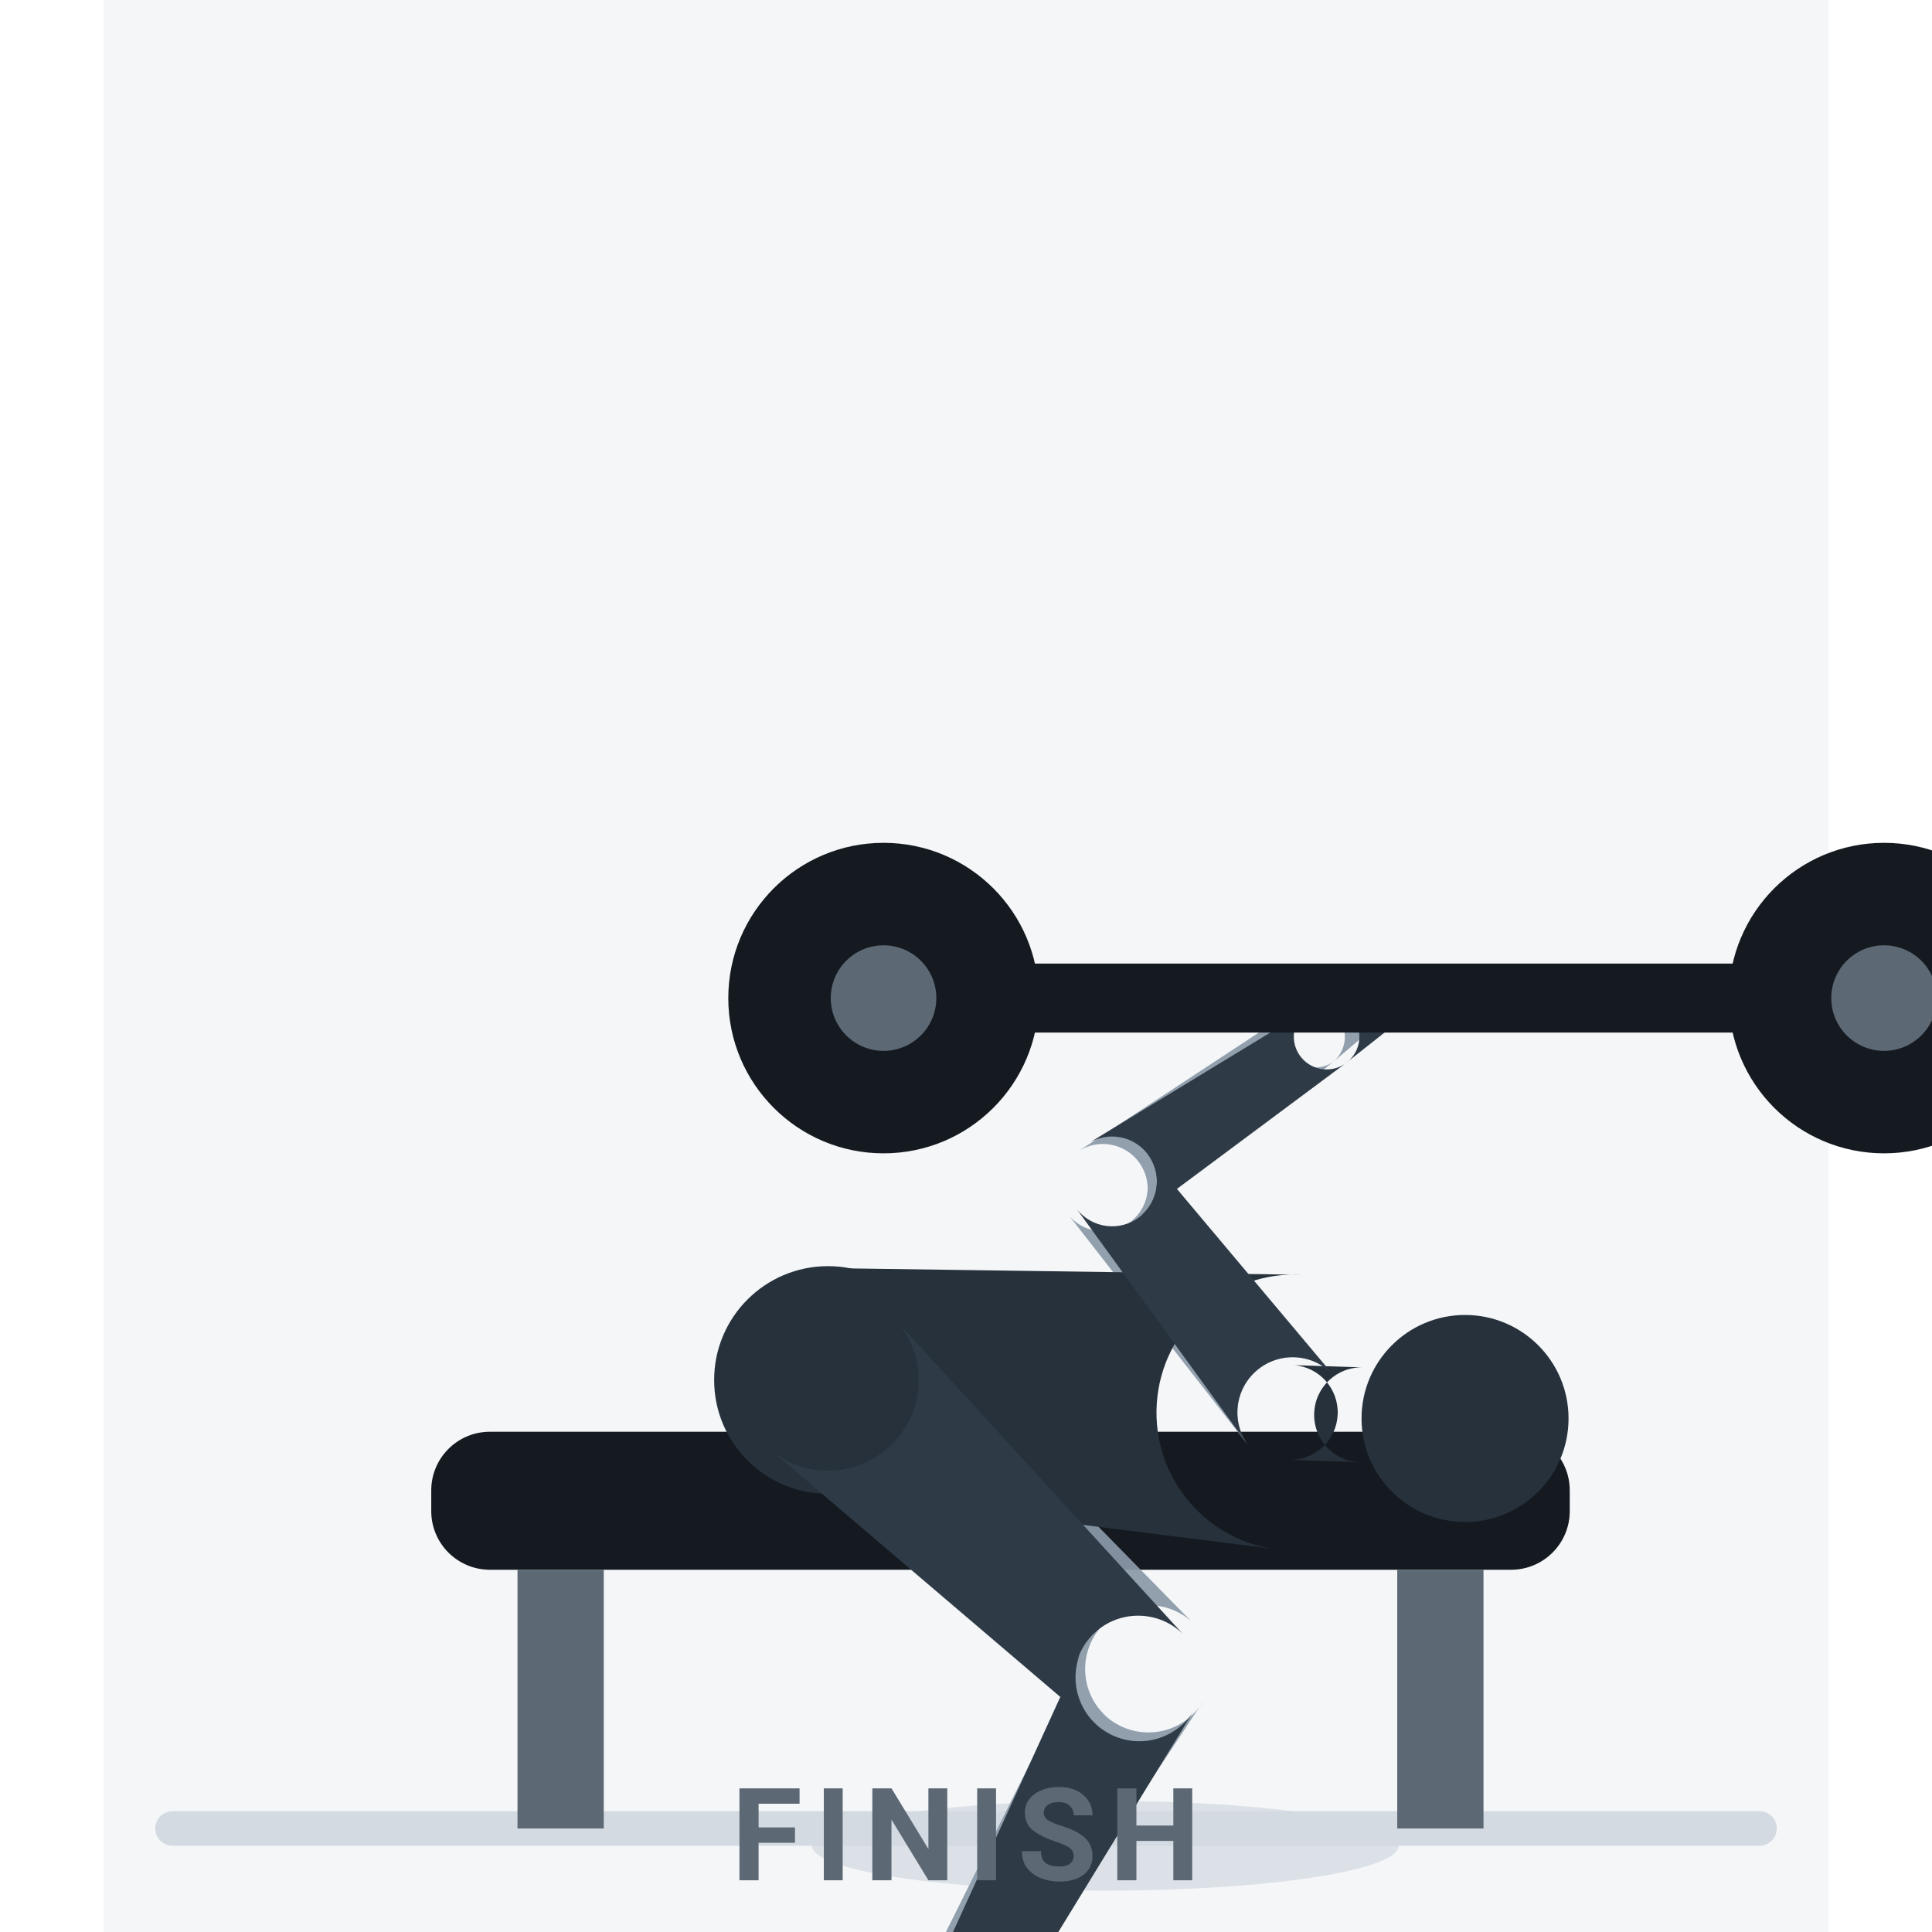
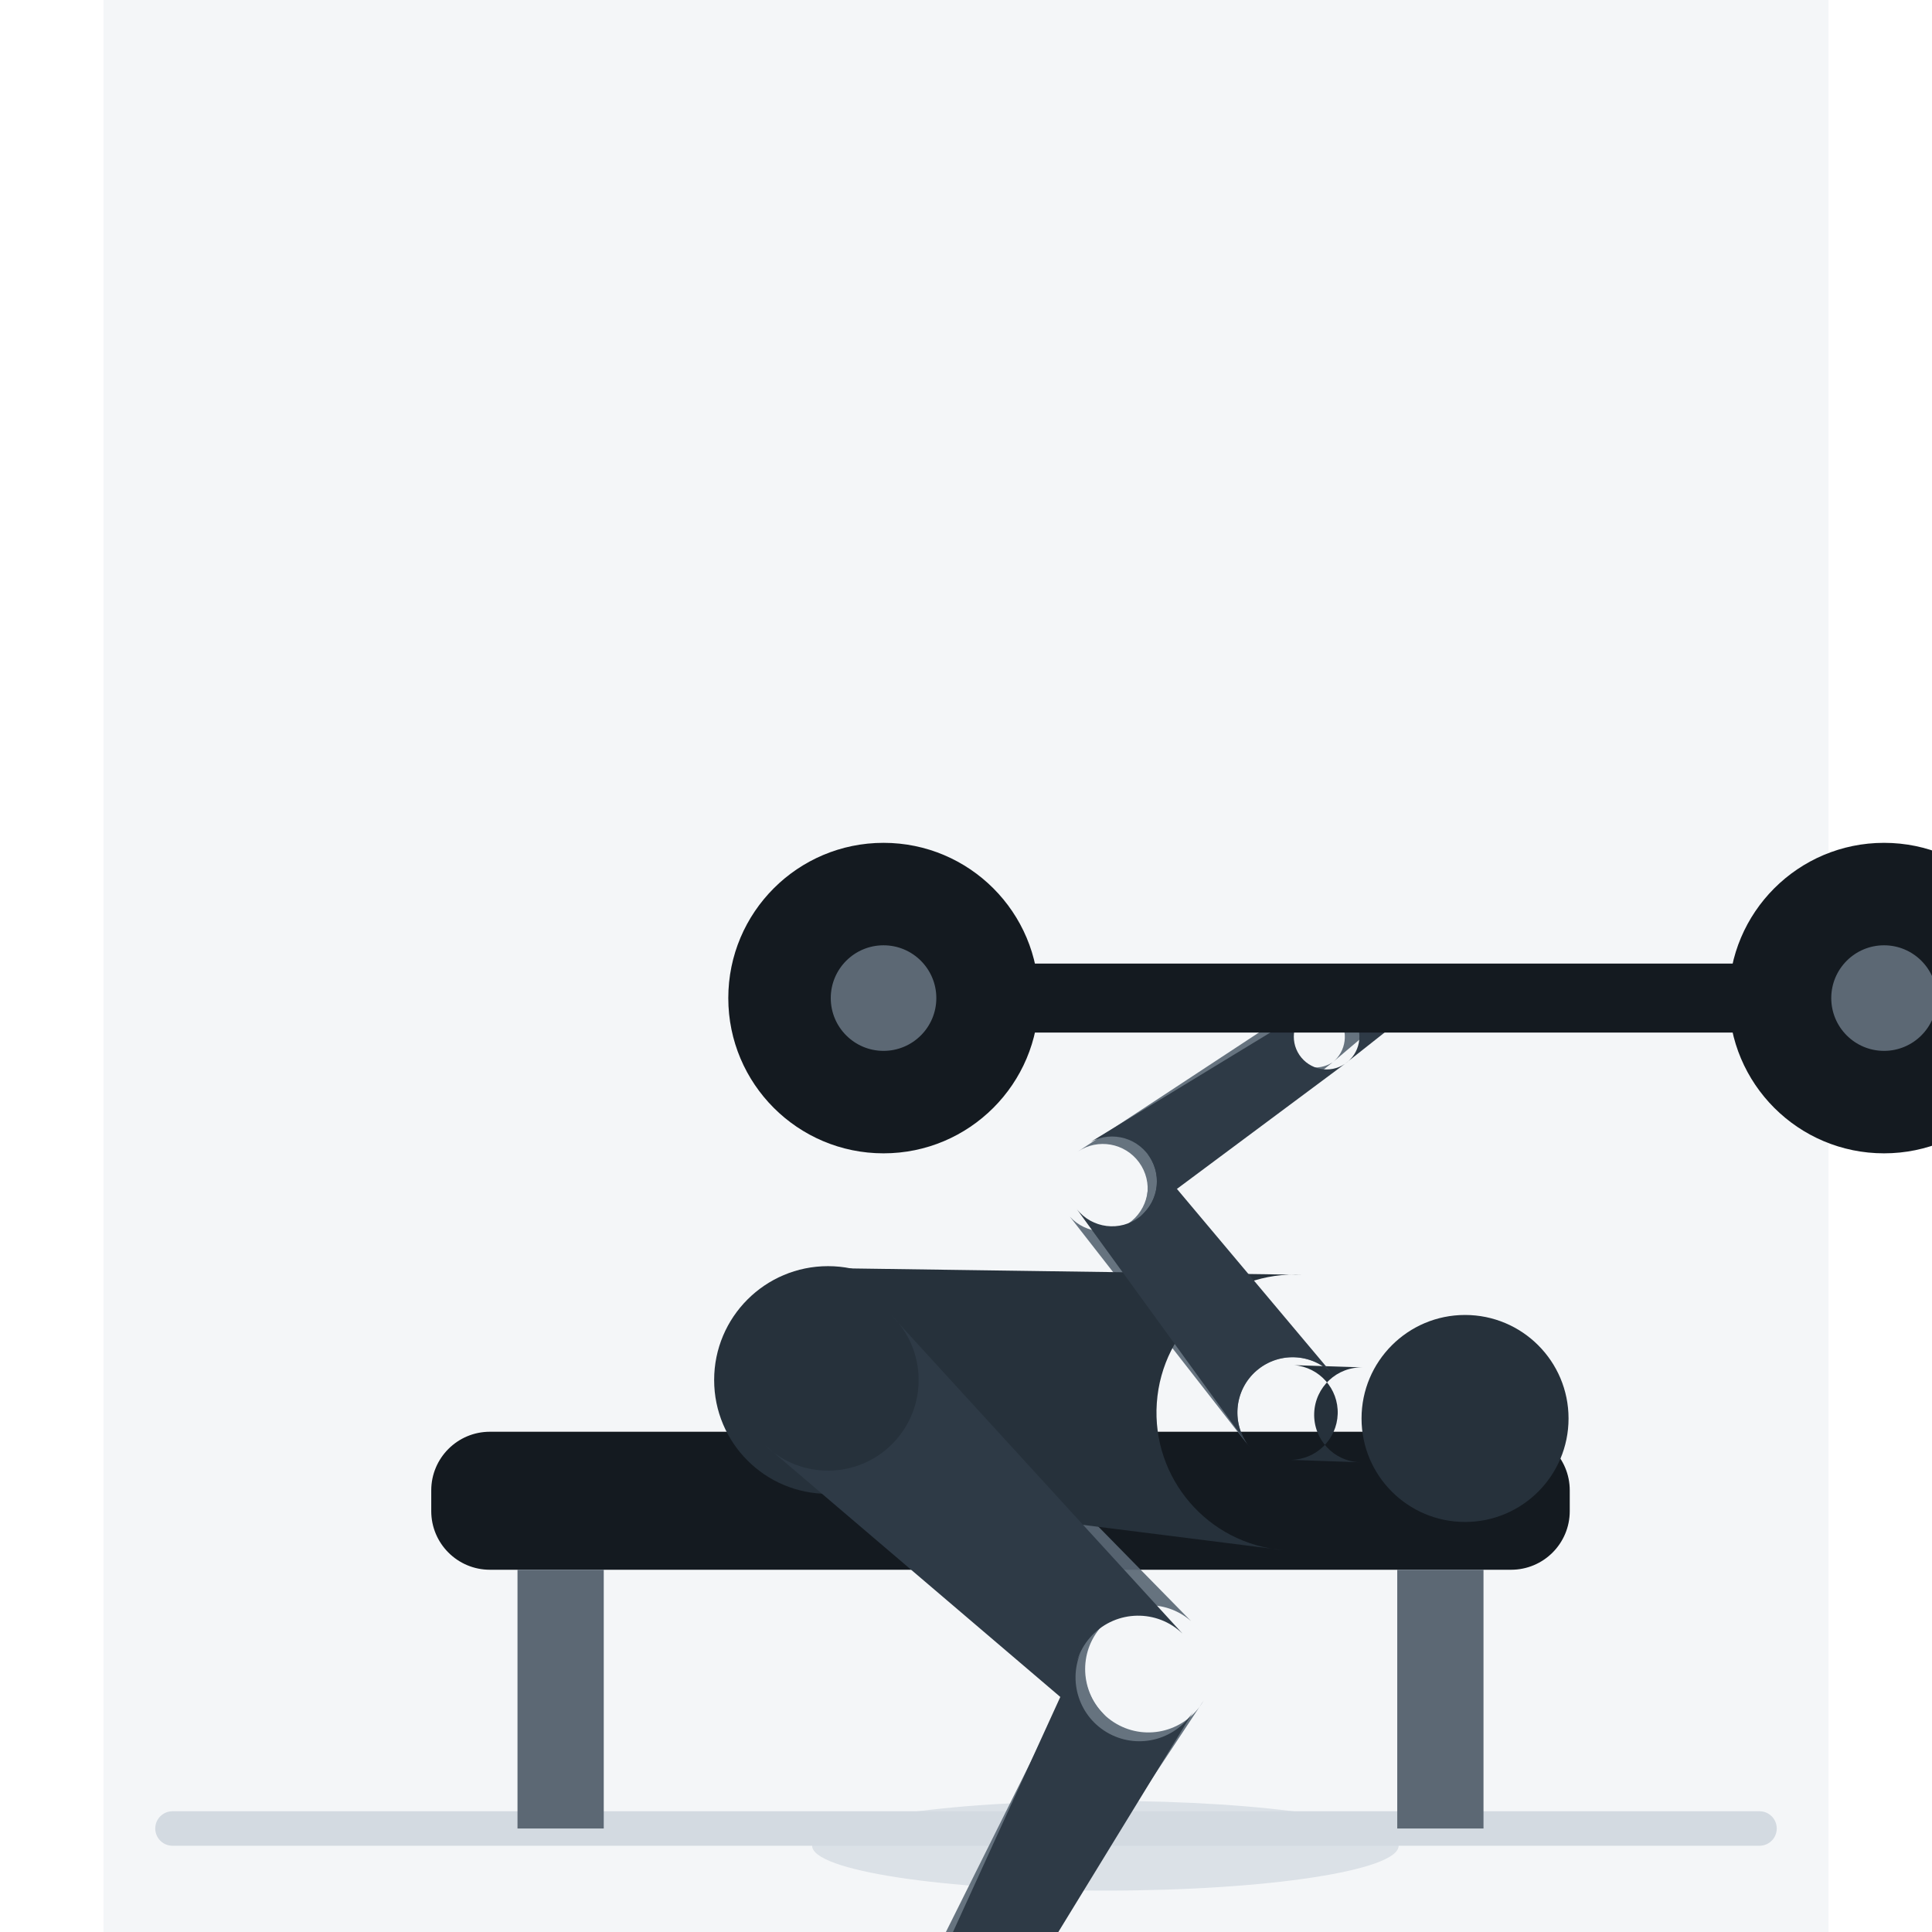
<svg xmlns="http://www.w3.org/2000/svg" viewBox="-50 -58 100 112" width="480" height="480" role="img" aria-label="Barbell Bench Press — finish position">
  <rect x="-50" y="-58" width="100" height="112" fill="#F4F6F8" />
  <ellipse cx="8.08" cy="49" rx="17" ry="2.6" fill="#D3DAE1" opacity="0.75" />
  <line x1="-46" y1="48" x2="46" y2="48" stroke="#D3DAE1" stroke-width="2" stroke-linecap="round" />
  <g transform="rotate(0 2 30)">
    <rect x="-31" y="25" width="66" height="8" rx="3.4" fill="#141A20" />
    <rect x="-26" y="33" width="5" height="15" fill="#5C6874" />
    <rect x="25" y="33" width="5" height="15" fill="#5C6874" />
  </g>
  <g opacity="0.92">
-     <path d="M -11.51 25.9 L 8.1 41.48 A 3.7 3.7 0 0 1 13.05 35.98 L -4.49 18.1 A 5.25 5.25 0 0 1 -11.51 25.9 Z" fill="#8A99A8" />
-     <path d="M 7.37 36.88 L -2.91 57.5 A 2.3 2.3 0 0 1 1.07 59.8 L 13.78 40.58 A 3.7 3.7 0 0 1 7.37 36.88 Z" fill="#8A99A8" />
-     <path d="M -1.16 60.93 L 7.85 61.28 A 1.7 1.7 0 0 1 8.21 57.9 L -0.68 56.36 A 2.3 2.3 0 0 1 -1.16 60.93 Z" fill="#8A99A8" />
-     <path d="M 21.39 21.83 L 10 9.19 A 2.6 2.6 0 0 1 6.02 12.53 L 16.48 25.94 A 3.2 3.2 0 0 1 21.39 21.83 Z" fill="#8A99A8" />
-     <path d="M 9.54 12.96 L 21.26 3.58 A 1.9 1.9 0 0 1 19.03 0.51 L 6.48 8.76 A 2.6 2.6 0 0 1 9.54 12.96 Z" fill="#8A99A8" />
-     <path d="M 21.26 3.58 L 24.32 0.99 A 1.6 1.6 0 0 1 22.44 -1.6 L 19.03 0.51 A 1.9 1.9 0 0 1 21.26 3.58 Z" fill="#8A99A8" />
+     <path d="M -11.51 25.9 L 8.1 41.48 A 3.7 3.7 0 0 1 13.05 35.98 L -4.49 18.1 A 5.25 5.25 0 0 1 -11.51 25.9 Z" fill="#5A6875" />
+     <path d="M 7.37 36.88 L -2.91 57.5 A 2.3 2.3 0 0 1 1.07 59.8 L 13.78 40.58 A 3.7 3.7 0 0 1 7.37 36.88 Z" fill="#5A6875" />
+     <path d="M -1.16 60.93 L 7.85 61.28 A 1.7 1.7 0 0 1 8.21 57.9 L -0.68 56.36 A 2.3 2.3 0 0 1 -1.16 60.93 Z" fill="#5A6875" />
+     <path d="M 21.39 21.83 L 10 9.19 A 2.6 2.6 0 0 1 6.02 12.53 L 16.48 25.94 A 3.2 3.2 0 0 1 21.39 21.83 Z" fill="#5A6875" />
+     <path d="M 9.54 12.96 L 21.26 3.58 A 1.9 1.9 0 0 1 19.03 0.51 L 6.48 8.76 A 2.6 2.6 0 0 1 9.54 12.96 Z" fill="#5A6875" />
+     <path d="M 21.26 3.58 L 24.32 0.99 A 1.6 1.6 0 0 1 22.44 -1.6 L 19.03 0.51 A 1.9 1.9 0 0 1 21.26 3.58 Z" fill="#5A6875" />
  </g>
  <circle cx="-8" cy="22" r="6.6" fill="#26313B" />
  <path d="M -8.45 28.48 L 18.38 31.86 A 8 8 0 0 1 19.49 15.9 L -7.55 15.52 A 6.5 6.5 0 0 1 -8.45 28.48 Z" fill="#26313B" />
  <path d="M 18.84 26.63 L 22.84 26.77 A 2.75 2.75 0 0 1 23.03 21.27 L 19.03 21.14 A 2.75 2.75 0 0 1 18.84 26.63 Z" fill="#26313B" />
  <circle cx="28.93" cy="24.23" r="6" fill="#26313B" />
  <path d="M -11.65 25.78 L 7.41 42.03 A 3.7 3.7 0 0 1 12.55 36.7 L -4.35 18.22 A 5.25 5.25 0 0 1 -11.65 25.78 Z" fill="#2E3A46" />
  <path d="M 6.72 37.63 L -2.85 58.59 A 2.3 2.3 0 0 1 1.22 60.75 L 13.25 41.1 A 3.7 3.7 0 0 1 6.72 37.63 Z" fill="#2E3A46" />
  <path d="M -1.05 61.96 L 7.96 62.31 A 1.7 1.7 0 0 1 8.31 58.92 L -0.57 57.39 A 2.3 2.3 0 0 1 -1.05 61.96 Z" fill="#2E3A46" />
  <path d="M 21.46 21.91 L 10.52 8.89 A 2.6 2.6 0 0 1 6.42 12.09 L 16.41 25.85 A 3.2 3.2 0 0 1 21.46 21.91 Z" fill="#2E3A46" />
  <path d="M 9.92 12.64 L 21.97 3.67 A 1.9 1.9 0 0 1 19.84 0.52 L 7.01 8.33 A 2.6 2.6 0 0 1 9.92 12.64 Z" fill="#2E3A46" />
  <path d="M 21.97 3.67 L 25.11 1.19 A 1.6 1.6 0 0 1 23.32 -1.46 L 19.84 0.52 A 1.9 1.9 0 0 1 21.97 3.67 Z" fill="#2E3A46" />
  <g>
    <line x1="-4.78" y1="-0.14" x2="53.22" y2="-0.14" stroke="#141A20" stroke-width="4" stroke-linecap="round" />
    <g>
      <circle cx="-4.78" cy="-0.14" r="9" fill="#141A20" />
      <circle cx="-4.78" cy="-0.14" r="3.06" fill="#5C6874" />
    </g>
    <g>
      <circle cx="53.22" cy="-0.14" r="9" fill="#141A20" />
      <circle cx="53.22" cy="-0.14" r="3.06" fill="#5C6874" />
    </g>
  </g>
-   <text x="0" y="51" text-anchor="middle" font-family="ui-sans-serif,system-ui,-apple-system,Segoe UI,Roboto,sans-serif" font-size="7.5" font-weight="700" letter-spacing="0.7" fill="#5C6874">FINISH</text>
</svg>
